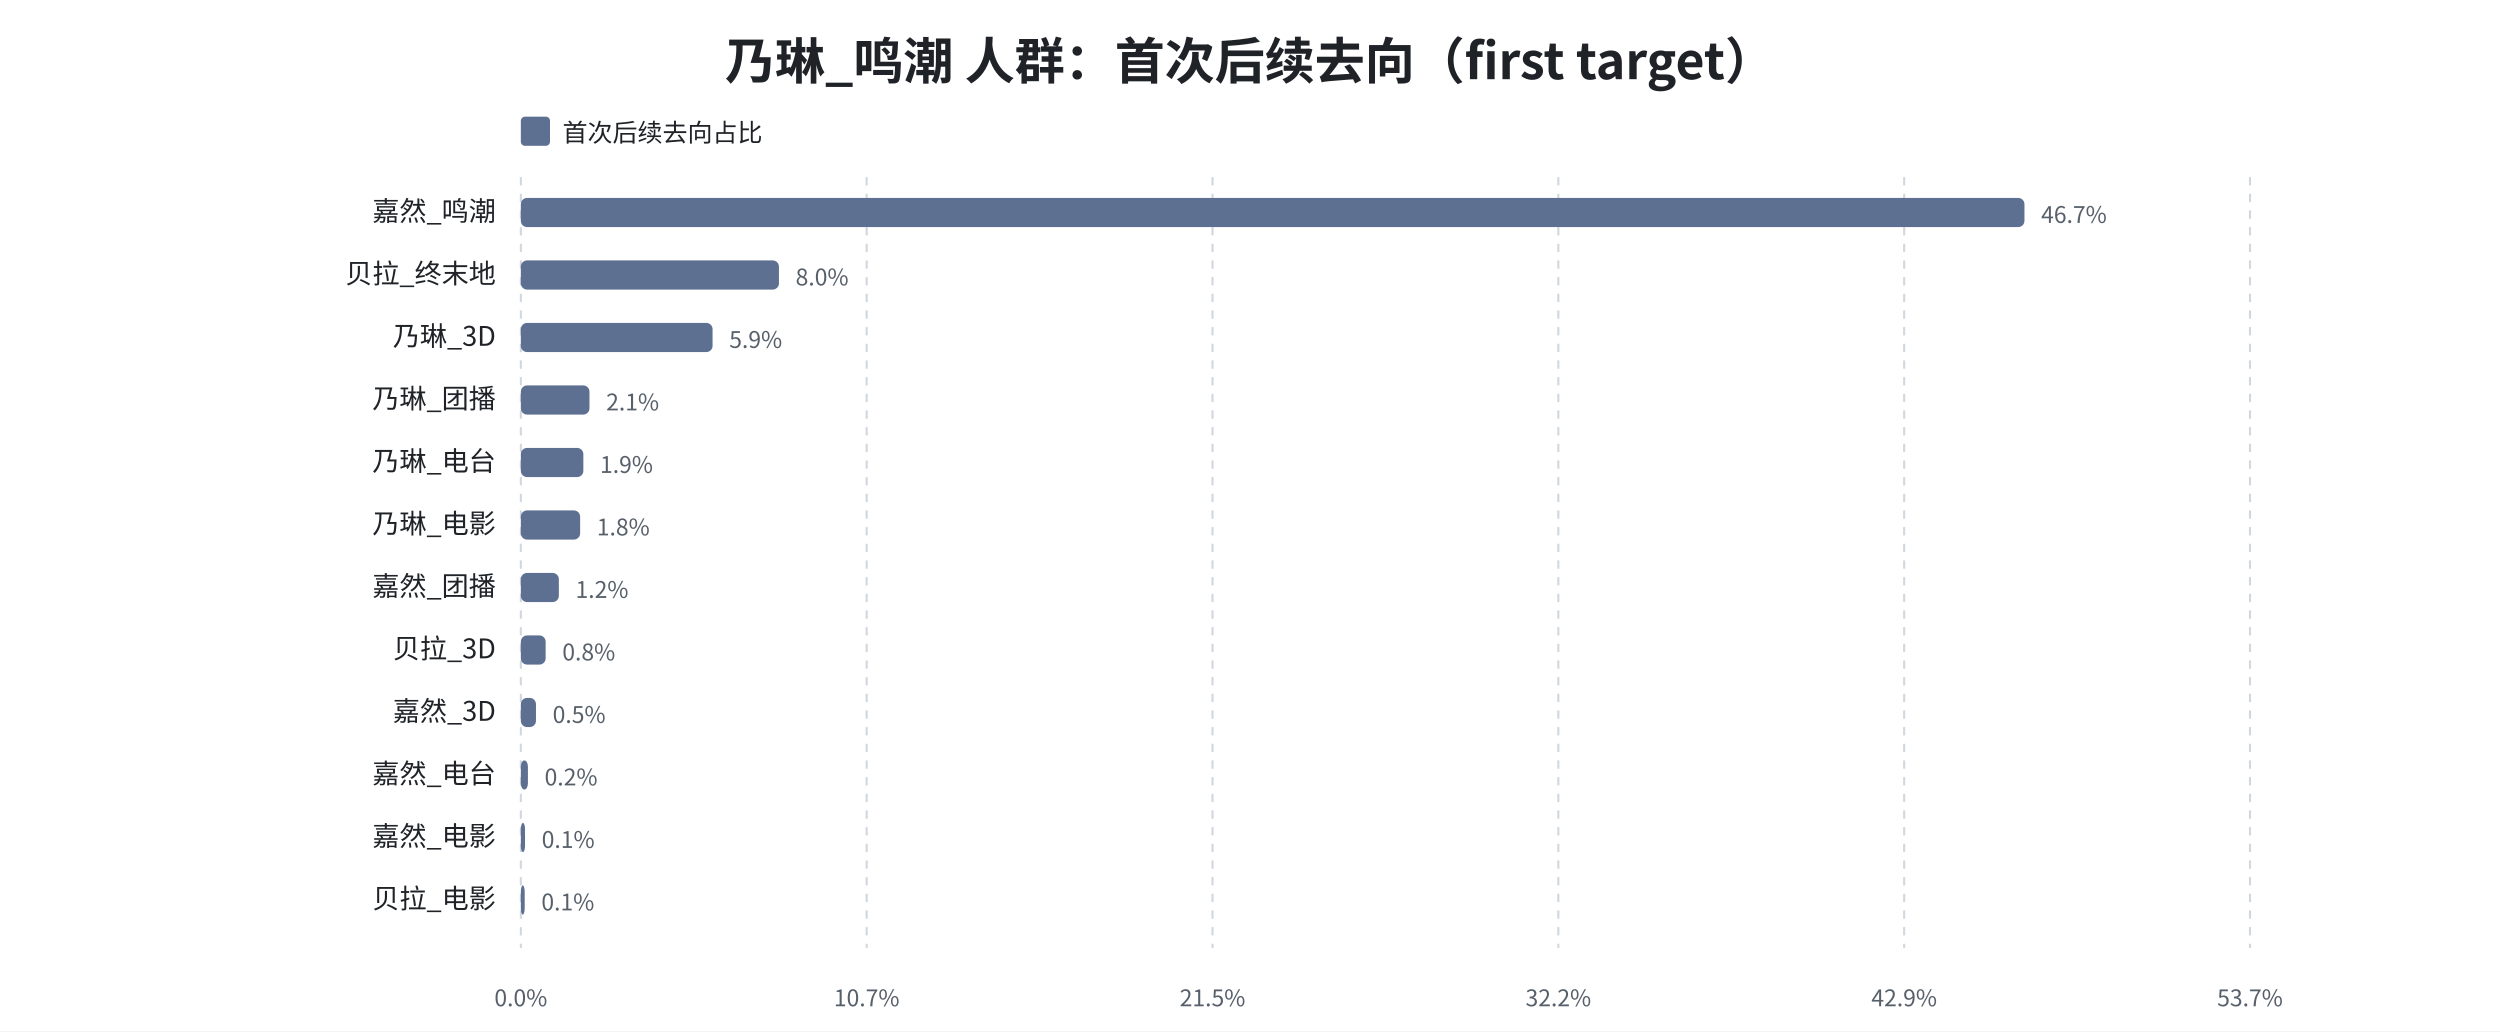
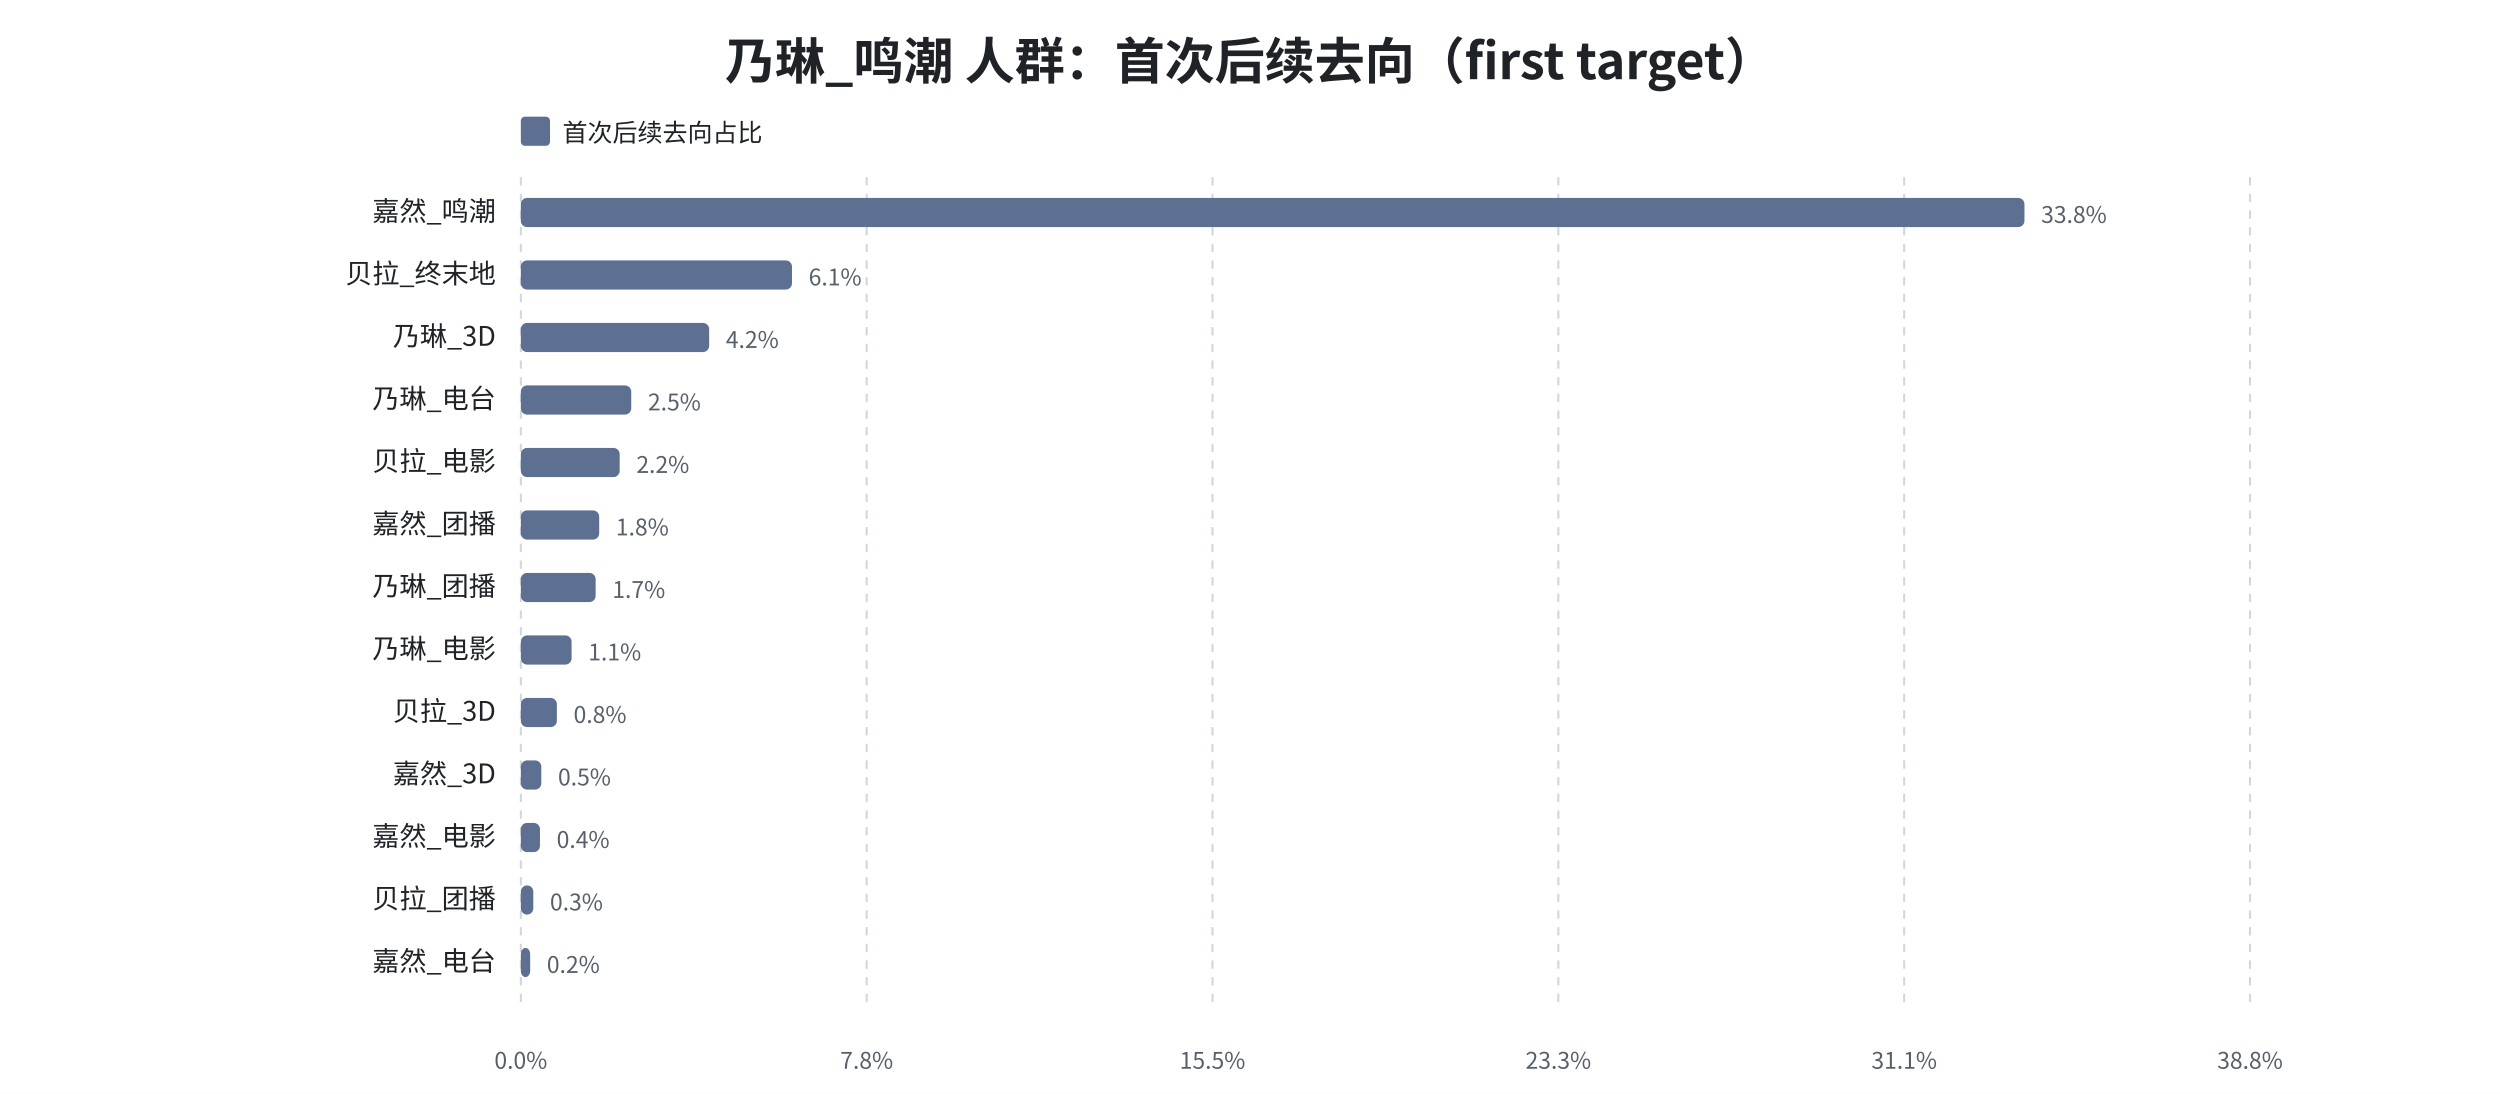
- <svg xmlns="http://www.w3.org/2000/svg" width="1200" height="495" viewBox="0 0 1200 495">
-   <rect width="1200" height="495" fill="white" />
+ <svg xmlns="http://www.w3.org/2000/svg" width="1200" height="525" viewBox="0 0 1200 525">
+   <rect width="1200" height="525" fill="white" />
  <text x="600.0" y="38" font-family="'Microsoft YaHei','PingFang SC','Noto Sans CJK SC',sans-serif" font-size="24" font-weight="bold" text-anchor="middle" fill="#1f2328">乃琳_鸣潮 人群：首次后续去向（first target）</text>
  <rect x="250" y="56" width="14" height="14" fill="#5D7092" stroke="none" rx="2" />
  <text x="270" y="68" font-family="'Microsoft YaHei','PingFang SC','Noto Sans CJK SC',sans-serif" font-size="12" font-weight="normal" text-anchor="start" fill="#1f2328">首次后续去向占比</text>
-   <line x1="250.0" y1="85" x2="250.0" y2="455" stroke="#d0d7de" stroke-width="1" stroke-dasharray="4 4" />
-   <text x="250.0" y="483" font-family="'Microsoft YaHei','PingFang SC','Noto Sans CJK SC',sans-serif" font-size="11" font-weight="normal" text-anchor="middle" fill="#57606a">0.0%</text>
-   <line x1="416.0" y1="85" x2="416.0" y2="455" stroke="#d0d7de" stroke-width="1" stroke-dasharray="4 4" />
-   <text x="416.0" y="483" font-family="'Microsoft YaHei','PingFang SC','Noto Sans CJK SC',sans-serif" font-size="11" font-weight="normal" text-anchor="middle" fill="#57606a">10.7%</text>
-   <line x1="582.0" y1="85" x2="582.0" y2="455" stroke="#d0d7de" stroke-width="1" stroke-dasharray="4 4" />
-   <text x="582.0" y="483" font-family="'Microsoft YaHei','PingFang SC','Noto Sans CJK SC',sans-serif" font-size="11" font-weight="normal" text-anchor="middle" fill="#57606a">21.5%</text>
-   <line x1="748.0" y1="85" x2="748.0" y2="455" stroke="#d0d7de" stroke-width="1" stroke-dasharray="4 4" />
-   <text x="748.0" y="483" font-family="'Microsoft YaHei','PingFang SC','Noto Sans CJK SC',sans-serif" font-size="11" font-weight="normal" text-anchor="middle" fill="#57606a">32.2%</text>
-   <line x1="914.0" y1="85" x2="914.0" y2="455" stroke="#d0d7de" stroke-width="1" stroke-dasharray="4 4" />
-   <text x="914.0" y="483" font-family="'Microsoft YaHei','PingFang SC','Noto Sans CJK SC',sans-serif" font-size="11" font-weight="normal" text-anchor="middle" fill="#57606a">42.9%</text>
-   <line x1="1080.0" y1="85" x2="1080.0" y2="455" stroke="#d0d7de" stroke-width="1" stroke-dasharray="4 4" />
-   <text x="1080.0" y="483" font-family="'Microsoft YaHei','PingFang SC','Noto Sans CJK SC',sans-serif" font-size="11" font-weight="normal" text-anchor="middle" fill="#57606a">53.7%</text>
+   <line x1="250.0" y1="85" x2="250.0" y2="485" stroke="#d0d7de" stroke-width="1" stroke-dasharray="4 4" />
+   <text x="250.0" y="513" font-family="'Microsoft YaHei','PingFang SC','Noto Sans CJK SC',sans-serif" font-size="11" font-weight="normal" text-anchor="middle" fill="#57606a">0.0%</text>
+   <line x1="416.0" y1="85" x2="416.0" y2="485" stroke="#d0d7de" stroke-width="1" stroke-dasharray="4 4" />
+   <text x="416.0" y="513" font-family="'Microsoft YaHei','PingFang SC','Noto Sans CJK SC',sans-serif" font-size="11" font-weight="normal" text-anchor="middle" fill="#57606a">7.8%</text>
+   <line x1="582.0" y1="85" x2="582.0" y2="485" stroke="#d0d7de" stroke-width="1" stroke-dasharray="4 4" />
+   <text x="582.0" y="513" font-family="'Microsoft YaHei','PingFang SC','Noto Sans CJK SC',sans-serif" font-size="11" font-weight="normal" text-anchor="middle" fill="#57606a">15.5%</text>
+   <line x1="748.0" y1="85" x2="748.0" y2="485" stroke="#d0d7de" stroke-width="1" stroke-dasharray="4 4" />
+   <text x="748.0" y="513" font-family="'Microsoft YaHei','PingFang SC','Noto Sans CJK SC',sans-serif" font-size="11" font-weight="normal" text-anchor="middle" fill="#57606a">23.3%</text>
+   <line x1="914.0" y1="85" x2="914.0" y2="485" stroke="#d0d7de" stroke-width="1" stroke-dasharray="4 4" />
+   <text x="914.0" y="513" font-family="'Microsoft YaHei','PingFang SC','Noto Sans CJK SC',sans-serif" font-size="11" font-weight="normal" text-anchor="middle" fill="#57606a">31.1%</text>
+   <line x1="1080.0" y1="85" x2="1080.0" y2="485" stroke="#d0d7de" stroke-width="1" stroke-dasharray="4 4" />
+   <text x="1080.0" y="513" font-family="'Microsoft YaHei','PingFang SC','Noto Sans CJK SC',sans-serif" font-size="11" font-weight="normal" text-anchor="middle" fill="#57606a">38.8%</text>
  <text x="238" y="106.0" font-family="'Microsoft YaHei','PingFang SC','Noto Sans CJK SC',sans-serif" font-size="13" font-weight="normal" text-anchor="end" fill="#1f2328">嘉然_鸣潮</text>
  <rect x="250" y="95" width="721.739" height="14" fill="#5D7092" stroke="none" rx="3" />
-   <text x="979.739" y="107" font-family="'Microsoft YaHei','PingFang SC','Noto Sans CJK SC',sans-serif" font-size="11" font-weight="normal" text-anchor="start" fill="#57606a">46.7%</text>
+   <text x="979.739" y="107" font-family="'Microsoft YaHei','PingFang SC','Noto Sans CJK SC',sans-serif" font-size="11" font-weight="normal" text-anchor="start" fill="#57606a">33.8%</text>
  <text x="238" y="136.0" font-family="'Microsoft YaHei','PingFang SC','Noto Sans CJK SC',sans-serif" font-size="13" font-weight="normal" text-anchor="end" fill="#1f2328">贝拉_终末地</text>
-   <rect x="250" y="125" width="123.899" height="14" fill="#5D7092" stroke="none" rx="3" />
-   <text x="381.899" y="137" font-family="'Microsoft YaHei','PingFang SC','Noto Sans CJK SC',sans-serif" font-size="11" font-weight="normal" text-anchor="start" fill="#57606a">8.0%</text>
+   <rect x="250" y="125" width="130.157" height="14" fill="#5D7092" stroke="none" rx="3" />
+   <text x="388.157" y="137" font-family="'Microsoft YaHei','PingFang SC','Noto Sans CJK SC',sans-serif" font-size="11" font-weight="normal" text-anchor="start" fill="#57606a">6.1%</text>
  <text x="238" y="166.0" font-family="'Microsoft YaHei','PingFang SC','Noto Sans CJK SC',sans-serif" font-size="13" font-weight="normal" text-anchor="end" fill="#1f2328">乃琳_3D</text>
-   <rect x="250" y="155" width="92.035" height="14" fill="#5D7092" stroke="none" rx="3" />
-   <text x="350.035" y="167" font-family="'Microsoft YaHei','PingFang SC','Noto Sans CJK SC',sans-serif" font-size="11" font-weight="normal" text-anchor="start" fill="#57606a">5.9%</text>
-   <text x="238" y="196.0" font-family="'Microsoft YaHei','PingFang SC','Noto Sans CJK SC',sans-serif" font-size="13" font-weight="normal" text-anchor="end" fill="#1f2328">乃琳_团播</text>
-   <rect x="250" y="185" width="32.947" height="14" fill="#5D7092" stroke="none" rx="3" />
-   <text x="290.947" y="197" font-family="'Microsoft YaHei','PingFang SC','Noto Sans CJK SC',sans-serif" font-size="11" font-weight="normal" text-anchor="start" fill="#57606a">2.1%</text>
-   <text x="238" y="226.0" font-family="'Microsoft YaHei','PingFang SC','Noto Sans CJK SC',sans-serif" font-size="13" font-weight="normal" text-anchor="end" fill="#1f2328">乃琳_电台</text>
-   <rect x="250" y="215" width="30.008" height="14" fill="#5D7092" stroke="none" rx="3" />
-   <text x="288.008" y="227" font-family="'Microsoft YaHei','PingFang SC','Noto Sans CJK SC',sans-serif" font-size="11" font-weight="normal" text-anchor="start" fill="#57606a">1.9%</text>
-   <text x="238" y="256.0" font-family="'Microsoft YaHei','PingFang SC','Noto Sans CJK SC',sans-serif" font-size="13" font-weight="normal" text-anchor="end" fill="#1f2328">乃琳_电影</text>
-   <rect x="250" y="245" width="28.461" height="14" fill="#5D7092" stroke="none" rx="3" />
-   <text x="286.461" y="257" font-family="'Microsoft YaHei','PingFang SC','Noto Sans CJK SC',sans-serif" font-size="11" font-weight="normal" text-anchor="start" fill="#57606a">1.8%</text>
-   <text x="238" y="286.0" font-family="'Microsoft YaHei','PingFang SC','Noto Sans CJK SC',sans-serif" font-size="13" font-weight="normal" text-anchor="end" fill="#1f2328">嘉然_团播</text>
-   <rect x="250" y="275" width="18.252" height="14" fill="#5D7092" stroke="none" rx="3" />
-   <text x="276.252" y="287" font-family="'Microsoft YaHei','PingFang SC','Noto Sans CJK SC',sans-serif" font-size="11" font-weight="normal" text-anchor="start" fill="#57606a">1.2%</text>
-   <text x="238" y="316.0" font-family="'Microsoft YaHei','PingFang SC','Noto Sans CJK SC',sans-serif" font-size="13" font-weight="normal" text-anchor="end" fill="#1f2328">贝拉_3D</text>
-   <rect x="250" y="305" width="11.91" height="14" fill="#5D7092" stroke="none" rx="3" />
-   <text x="269.91" y="317" font-family="'Microsoft YaHei','PingFang SC','Noto Sans CJK SC',sans-serif" font-size="11" font-weight="normal" text-anchor="start" fill="#57606a">0.8%</text>
-   <text x="238" y="346.0" font-family="'Microsoft YaHei','PingFang SC','Noto Sans CJK SC',sans-serif" font-size="13" font-weight="normal" text-anchor="end" fill="#1f2328">嘉然_3D</text>
-   <rect x="250" y="335" width="7.27" height="14" fill="#5D7092" stroke="none" rx="3" />
-   <text x="265.27" y="347" font-family="'Microsoft YaHei','PingFang SC','Noto Sans CJK SC',sans-serif" font-size="11" font-weight="normal" text-anchor="start" fill="#57606a">0.5%</text>
-   <text x="238" y="376.0" font-family="'Microsoft YaHei','PingFang SC','Noto Sans CJK SC',sans-serif" font-size="13" font-weight="normal" text-anchor="end" fill="#1f2328">嘉然_电台</text>
-   <rect x="250" y="365" width="3.403" height="14" fill="#5D7092" stroke="none" rx="3" />
-   <text x="261.403" y="377" font-family="'Microsoft YaHei','PingFang SC','Noto Sans CJK SC',sans-serif" font-size="11" font-weight="normal" text-anchor="start" fill="#57606a">0.2%</text>
+   <rect x="250" y="155" width="90.404" height="14" fill="#5D7092" stroke="none" rx="3" />
+   <text x="348.404" y="167" font-family="'Microsoft YaHei','PingFang SC','Noto Sans CJK SC',sans-serif" font-size="11" font-weight="normal" text-anchor="start" fill="#57606a">4.2%</text>
+   <text x="238" y="196.0" font-family="'Microsoft YaHei','PingFang SC','Noto Sans CJK SC',sans-serif" font-size="13" font-weight="normal" text-anchor="end" fill="#1f2328">乃琳_电台</text>
+   <rect x="250" y="185" width="53.003" height="14" fill="#5D7092" stroke="none" rx="3" />
+   <text x="311.003" y="197" font-family="'Microsoft YaHei','PingFang SC','Noto Sans CJK SC',sans-serif" font-size="11" font-weight="normal" text-anchor="start" fill="#57606a">2.5%</text>
+   <text x="238" y="226.0" font-family="'Microsoft YaHei','PingFang SC','Noto Sans CJK SC',sans-serif" font-size="13" font-weight="normal" text-anchor="end" fill="#1f2328">贝拉_电影</text>
+   <rect x="250" y="215" width="47.446" height="14" fill="#5D7092" stroke="none" rx="3" />
+   <text x="305.446" y="227" font-family="'Microsoft YaHei','PingFang SC','Noto Sans CJK SC',sans-serif" font-size="11" font-weight="normal" text-anchor="start" fill="#57606a">2.2%</text>
+   <text x="238" y="256.0" font-family="'Microsoft YaHei','PingFang SC','Noto Sans CJK SC',sans-serif" font-size="13" font-weight="normal" text-anchor="end" fill="#1f2328">嘉然_团播</text>
+   <rect x="250" y="245" width="37.615" height="14" fill="#5D7092" stroke="none" rx="3" />
+   <text x="295.615" y="257" font-family="'Microsoft YaHei','PingFang SC','Noto Sans CJK SC',sans-serif" font-size="11" font-weight="normal" text-anchor="start" fill="#57606a">1.8%</text>
+   <text x="238" y="286.0" font-family="'Microsoft YaHei','PingFang SC','Noto Sans CJK SC',sans-serif" font-size="13" font-weight="normal" text-anchor="end" fill="#1f2328">乃琳_团播</text>
+   <rect x="250" y="275" width="35.905" height="14" fill="#5D7092" stroke="none" rx="3" />
+   <text x="293.905" y="287" font-family="'Microsoft YaHei','PingFang SC','Noto Sans CJK SC',sans-serif" font-size="11" font-weight="normal" text-anchor="start" fill="#57606a">1.7%</text>
+   <text x="238" y="316.0" font-family="'Microsoft YaHei','PingFang SC','Noto Sans CJK SC',sans-serif" font-size="13" font-weight="normal" text-anchor="end" fill="#1f2328">乃琳_电影</text>
+   <rect x="250" y="305" width="24.364" height="14" fill="#5D7092" stroke="none" rx="3" />
+   <text x="282.364" y="317" font-family="'Microsoft YaHei','PingFang SC','Noto Sans CJK SC',sans-serif" font-size="11" font-weight="normal" text-anchor="start" fill="#57606a">1.1%</text>
+   <text x="238" y="346.0" font-family="'Microsoft YaHei','PingFang SC','Noto Sans CJK SC',sans-serif" font-size="13" font-weight="normal" text-anchor="end" fill="#1f2328">贝拉_3D</text>
+   <rect x="250" y="335" width="17.311" height="14" fill="#5D7092" stroke="none" rx="3" />
+   <text x="275.311" y="347" font-family="'Microsoft YaHei','PingFang SC','Noto Sans CJK SC',sans-serif" font-size="11" font-weight="normal" text-anchor="start" fill="#57606a">0.8%</text>
+   <text x="238" y="376.0" font-family="'Microsoft YaHei','PingFang SC','Noto Sans CJK SC',sans-serif" font-size="13" font-weight="normal" text-anchor="end" fill="#1f2328">嘉然_3D</text>
+   <rect x="250" y="365" width="9.831" height="14" fill="#5D7092" stroke="none" rx="3" />
+   <text x="267.831" y="377" font-family="'Microsoft YaHei','PingFang SC','Noto Sans CJK SC',sans-serif" font-size="11" font-weight="normal" text-anchor="start" fill="#57606a">0.5%</text>
  <text x="238" y="406.0" font-family="'Microsoft YaHei','PingFang SC','Noto Sans CJK SC',sans-serif" font-size="13" font-weight="normal" text-anchor="end" fill="#1f2328">嘉然_电影</text>
-   <rect x="250" y="395" width="2.011" height="14" fill="#5D7092" stroke="none" rx="3" />
-   <text x="260.011" y="407" font-family="'Microsoft YaHei','PingFang SC','Noto Sans CJK SC',sans-serif" font-size="11" font-weight="normal" text-anchor="start" fill="#57606a">0.1%</text>
-   <text x="238" y="436.0" font-family="'Microsoft YaHei','PingFang SC','Noto Sans CJK SC',sans-serif" font-size="13" font-weight="normal" text-anchor="end" fill="#1f2328">贝拉_电影</text>
-   <rect x="250" y="425" width="1.856" height="14" fill="#5D7092" stroke="none" rx="3" />
-   <text x="259.856" y="437" font-family="'Microsoft YaHei','PingFang SC','Noto Sans CJK SC',sans-serif" font-size="11" font-weight="normal" text-anchor="start" fill="#57606a">0.1%</text>
+   <rect x="250" y="395" width="9.19" height="14" fill="#5D7092" stroke="none" rx="3" />
+   <text x="267.19" y="407" font-family="'Microsoft YaHei','PingFang SC','Noto Sans CJK SC',sans-serif" font-size="11" font-weight="normal" text-anchor="start" fill="#57606a">0.4%</text>
+   <text x="238" y="436.0" font-family="'Microsoft YaHei','PingFang SC','Noto Sans CJK SC',sans-serif" font-size="13" font-weight="normal" text-anchor="end" fill="#1f2328">贝拉_团播</text>
+   <rect x="250" y="425" width="5.984" height="14" fill="#5D7092" stroke="none" rx="3" />
+   <text x="263.984" y="437" font-family="'Microsoft YaHei','PingFang SC','Noto Sans CJK SC',sans-serif" font-size="11" font-weight="normal" text-anchor="start" fill="#57606a">0.3%</text>
+   <text x="238" y="466.0" font-family="'Microsoft YaHei','PingFang SC','Noto Sans CJK SC',sans-serif" font-size="13" font-weight="normal" text-anchor="end" fill="#1f2328">嘉然_电台</text>
+   <rect x="250" y="455" width="4.488" height="14" fill="#5D7092" stroke="none" rx="3" />
+   <text x="262.488" y="467" font-family="'Microsoft YaHei','PingFang SC','Noto Sans CJK SC',sans-serif" font-size="11" font-weight="normal" text-anchor="start" fill="#57606a">0.2%</text>
</svg>
